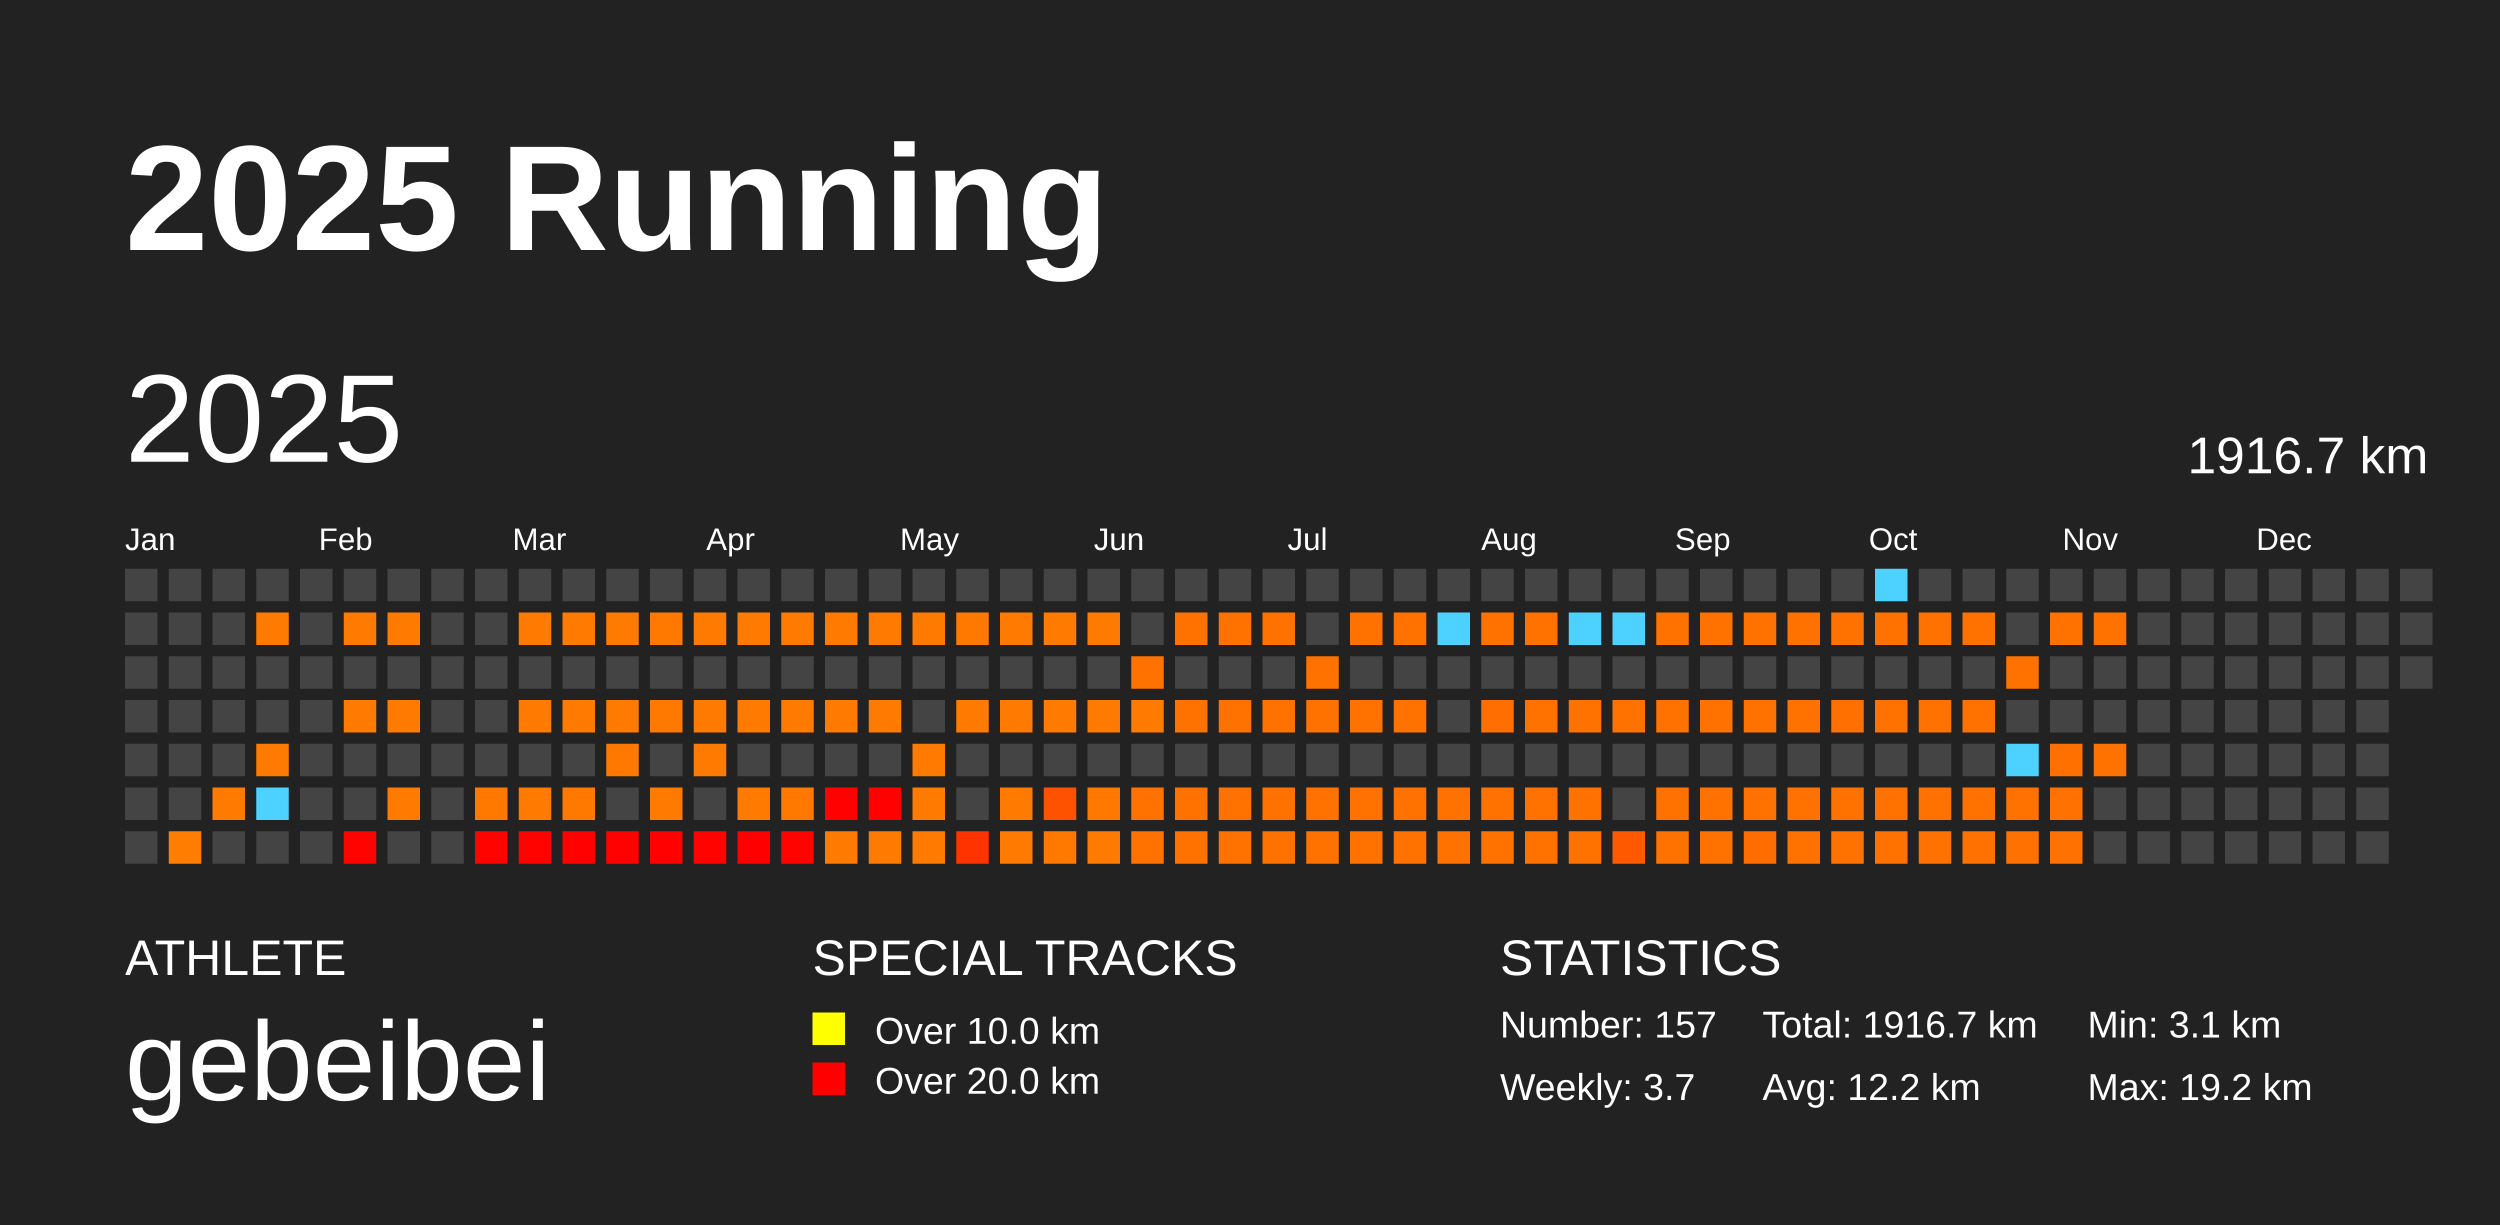
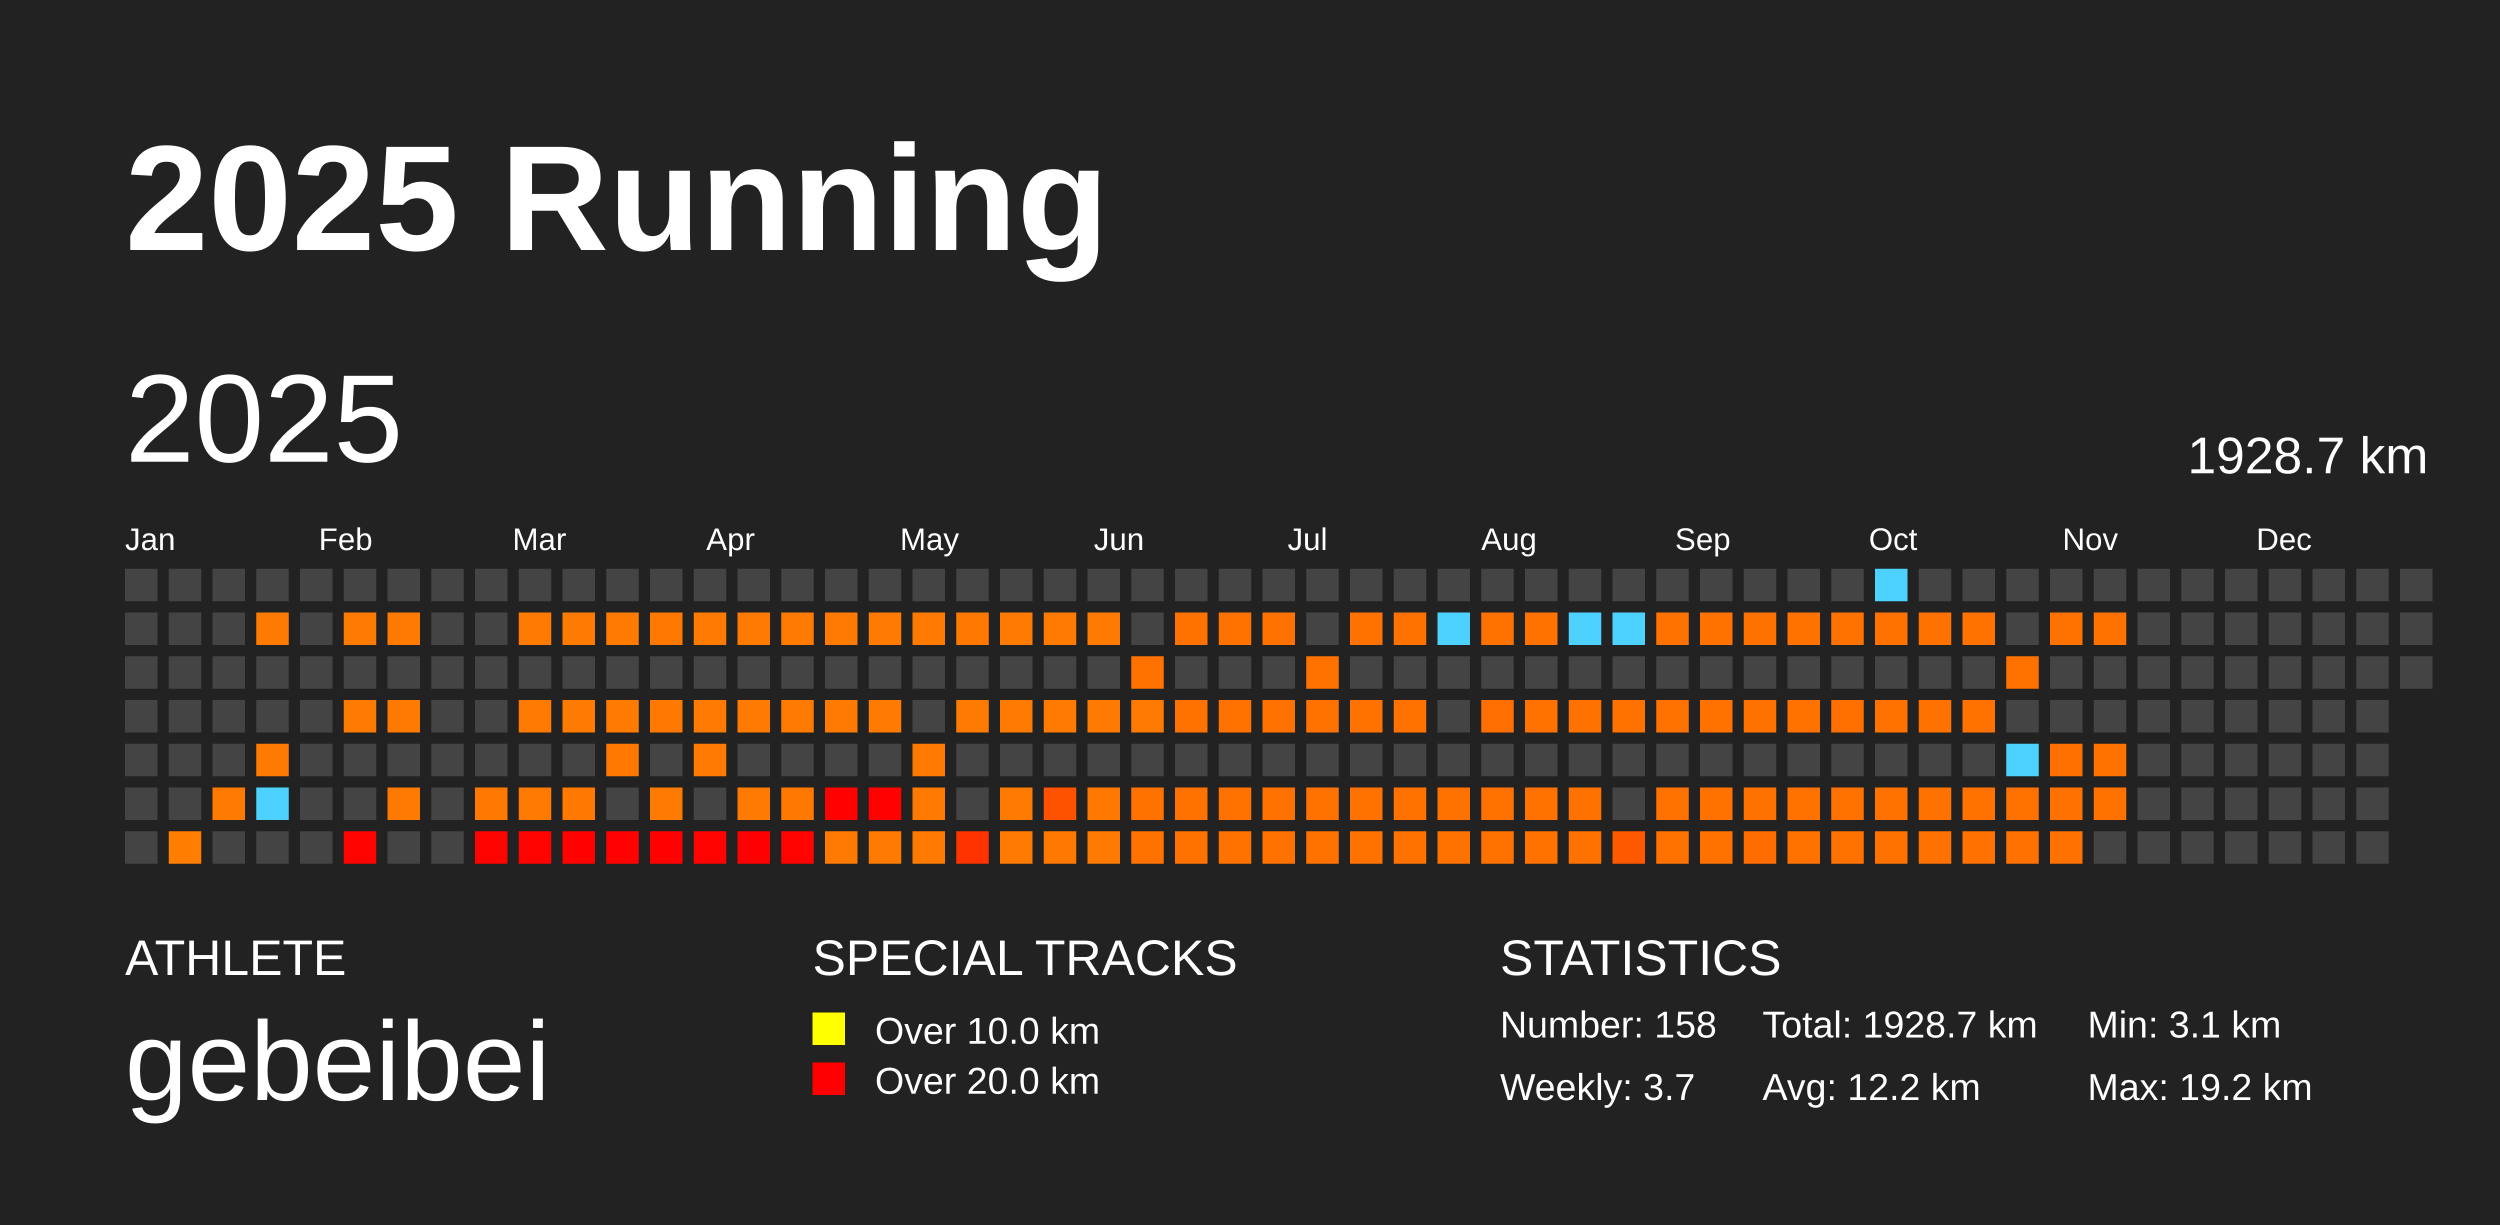
<svg xmlns="http://www.w3.org/2000/svg" baseProfile="full" height="98mm" version="1.1" viewBox="0,0,200,98" width="200mm">
  <defs />
  <rect fill="#222222" height="98" width="200" x="0" y="0" />
  <text fill="#FFFFFF" style="font-size:12px; font-family:Arial; font-weight:bold;" x="10" y="20">2025 Running</text>
  <text fill="#FFFFFF" style="font-size:4px; font-family:Arial" x="10" y="78">ATHLETE</text>
  <text fill="#FFFFFF" style="font-size:9px; font-family:Arial" x="10" y="88">gebeibei</text>
  <text fill="#FFFFFF" style="font-size:4px; font-family:Arial" x="65" y="78">SPECIAL TRACKS</text>
  <rect fill="yellow" height="2.6" width="2.6" x="65" y="81" />
  <text fill="#FFFFFF" style="font-size:3px; font-family:Arial" x="70" y="83.5">Over 10.0 km</text>
  <rect fill="red" height="2.6" width="2.6" x="65" y="85" />
  <text fill="#FFFFFF" style="font-size:3px; font-family:Arial" x="70" y="87.5">Over 20.0 km</text>
  <text fill="#FFFFFF" style="font-size:4px; font-family:Arial" x="120" y="78">STATISTICS</text>
-   <text fill="#FFFFFF" style="font-size:3px; font-family:Arial" x="120" y="83">Number: 157</text>
+   <text fill="#FFFFFF" style="font-size:3px; font-family:Arial" x="120" y="83">Number: 158</text>
  <text fill="#FFFFFF" style="font-size:3px; font-family:Arial" x="120" y="88">Weekly: 3.7</text>
-   <text fill="#FFFFFF" style="font-size:3px; font-family:Arial" x="141" y="83">Total: 1916.7 km</text>
+   <text fill="#FFFFFF" style="font-size:3px; font-family:Arial" x="141" y="83">Total: 1928.7 km</text>
  <text fill="#FFFFFF" style="font-size:3px; font-family:Arial" x="141" y="88">Avg: 12.2 km</text>
  <text fill="#FFFFFF" style="font-size:3px; font-family:Arial" x="167" y="83">Min: 3.1 km</text>
  <text fill="#FFFFFF" style="font-size:3px; font-family:Arial" x="167" y="88">Max: 19.2 km</text>
  <text dominant-baseline="hanging" fill="#FFFFFF" style="font-size:10.0px; font-family:Arial;" x="10" y="30">2025</text>
-   <text dominant-baseline="hanging" fill="#FFFFFF" style="font-size:4.125px; font-family:Arial;" x="175" y="35">1916.7 km</text>
+   <text dominant-baseline="hanging" fill="#FFFFFF" style="font-size:4.125px; font-family:Arial;" x="175" y="35">1928.7 km</text>
  <text fill="#FFFFFF" style="font-size:2.5px; font-family:Arial" x="10.0" y="44">Jan</text>
  <text fill="#FFFFFF" style="font-size:2.5px; font-family:Arial" x="25.5" y="44">Feb</text>
  <text fill="#FFFFFF" style="font-size:2.5px; font-family:Arial" x="41.0" y="44">Mar</text>
  <text fill="#FFFFFF" style="font-size:2.5px; font-family:Arial" x="56.5" y="44">Apr</text>
  <text fill="#FFFFFF" style="font-size:2.5px; font-family:Arial" x="72.0" y="44">May</text>
  <text fill="#FFFFFF" style="font-size:2.5px; font-family:Arial" x="87.5" y="44">Jun</text>
  <text fill="#FFFFFF" style="font-size:2.5px; font-family:Arial" x="103.0" y="44">Jul</text>
  <text fill="#FFFFFF" style="font-size:2.5px; font-family:Arial" x="118.5" y="44">Aug</text>
  <text fill="#FFFFFF" style="font-size:2.5px; font-family:Arial" x="134.0" y="44">Sep</text>
  <text fill="#FFFFFF" style="font-size:2.5px; font-family:Arial" x="149.5" y="44">Oct</text>
  <text fill="#FFFFFF" style="font-size:2.5px; font-family:Arial" x="165.0" y="44">Nov</text>
  <text fill="#FFFFFF" style="font-size:2.5px; font-family:Arial" x="180.5" y="44">Dec</text>
  <rect fill="#444444" height="2.6" width="2.6" x="10.0" y="45.5" />
  <rect fill="#444444" height="2.6" width="2.6" x="10.0" y="49.0" />
  <rect fill="#444444" height="2.6" width="2.6" x="10.0" y="52.5" />
  <rect fill="#444444" height="2.6" width="2.6" x="10.0" y="56.0" />
  <rect fill="#444444" height="2.6" width="2.6" x="10.0" y="59.5" />
  <rect fill="#444444" height="2.6" width="2.6" x="10.0" y="63.0" />
  <rect fill="#444444" height="2.6" width="2.6" x="10.0" y="66.5" />
  <rect fill="#444444" height="2.6" width="2.6" x="13.5" y="45.5" />
  <rect fill="#444444" height="2.6" width="2.6" x="13.5" y="49.0" />
  <rect fill="#444444" height="2.6" width="2.6" x="13.5" y="52.5" />
  <rect fill="#444444" height="2.6" width="2.6" x="13.5" y="56.0" />
  <rect fill="#444444" height="2.6" width="2.6" x="13.5" y="59.5" />
  <rect fill="#444444" height="2.6" width="2.6" x="13.5" y="63.0" />
  <rect fill="#ff7d00" height="2.6" width="2.6" x="13.5" y="66.5" />
  <rect fill="#444444" height="2.6" width="2.6" x="17.0" y="45.5" />
  <rect fill="#444444" height="2.6" width="2.6" x="17.0" y="49.0" />
  <rect fill="#444444" height="2.6" width="2.6" x="17.0" y="52.5" />
  <rect fill="#444444" height="2.6" width="2.6" x="17.0" y="56.0" />
  <rect fill="#444444" height="2.6" width="2.6" x="17.0" y="59.5" />
  <rect fill="#ff7a00" height="2.6" width="2.6" x="17.0" y="63.0" />
  <rect fill="#444444" height="2.6" width="2.6" x="17.0" y="66.5" />
  <rect fill="#444444" height="2.6" width="2.6" x="20.5" y="45.5" />
  <rect fill="#ff7a00" height="2.6" width="2.6" x="20.5" y="49.0" />
  <rect fill="#444444" height="2.6" width="2.6" x="20.5" y="52.5" />
  <rect fill="#444444" height="2.6" width="2.6" x="20.5" y="56.0" />
  <rect fill="#ff7a00" height="2.6" width="2.6" x="20.5" y="59.5" />
  <rect fill="#4dd2ff" height="2.6" width="2.6" x="20.5" y="63.0" />
  <rect fill="#444444" height="2.6" width="2.6" x="20.5" y="66.5" />
  <rect fill="#444444" height="2.6" width="2.6" x="24.0" y="45.5" />
  <rect fill="#444444" height="2.6" width="2.6" x="24.0" y="49.0" />
  <rect fill="#444444" height="2.6" width="2.6" x="24.0" y="52.5" />
  <rect fill="#444444" height="2.6" width="2.6" x="24.0" y="56.0" />
  <rect fill="#444444" height="2.6" width="2.6" x="24.0" y="59.5" />
  <rect fill="#444444" height="2.6" width="2.6" x="24.0" y="63.0" />
  <rect fill="#444444" height="2.6" width="2.6" x="24.0" y="66.5" />
  <rect fill="#444444" height="2.6" width="2.6" x="27.5" y="45.5" />
  <rect fill="#ff7a00" height="2.6" width="2.6" x="27.5" y="49.0" />
  <rect fill="#444444" height="2.6" width="2.6" x="27.5" y="52.5" />
  <rect fill="#ff7a00" height="2.6" width="2.6" x="27.5" y="56.0" />
  <rect fill="#444444" height="2.6" width="2.6" x="27.5" y="59.5" />
  <rect fill="#444444" height="2.6" width="2.6" x="27.5" y="63.0" />
  <rect fill="#ff0300" height="2.6" width="2.6" x="27.5" y="66.5" />
  <rect fill="#444444" height="2.6" width="2.6" x="31.0" y="45.5" />
  <rect fill="#ff7a00" height="2.6" width="2.6" x="31.0" y="49.0" />
  <rect fill="#444444" height="2.6" width="2.6" x="31.0" y="52.5" />
  <rect fill="#ff7a00" height="2.6" width="2.6" x="31.0" y="56.0" />
  <rect fill="#444444" height="2.6" width="2.6" x="31.0" y="59.5" />
  <rect fill="#ff7a00" height="2.6" width="2.6" x="31.0" y="63.0" />
  <rect fill="#444444" height="2.6" width="2.6" x="31.0" y="66.5" />
  <rect fill="#444444" height="2.6" width="2.6" x="34.5" y="45.5" />
  <rect fill="#444444" height="2.6" width="2.6" x="34.5" y="49.0" />
  <rect fill="#444444" height="2.6" width="2.6" x="34.5" y="52.5" />
  <rect fill="#444444" height="2.6" width="2.6" x="34.5" y="56.0" />
  <rect fill="#444444" height="2.6" width="2.6" x="34.5" y="59.5" />
  <rect fill="#444444" height="2.6" width="2.6" x="34.5" y="63.0" />
  <rect fill="#444444" height="2.6" width="2.6" x="34.5" y="66.5" />
  <rect fill="#444444" height="2.6" width="2.6" x="38.0" y="45.5" />
  <rect fill="#444444" height="2.6" width="2.6" x="38.0" y="49.0" />
  <rect fill="#444444" height="2.6" width="2.6" x="38.0" y="52.5" />
  <rect fill="#444444" height="2.6" width="2.6" x="38.0" y="56.0" />
  <rect fill="#444444" height="2.6" width="2.6" x="38.0" y="59.5" />
  <rect fill="#ff7900" height="2.6" width="2.6" x="38.0" y="63.0" />
  <rect fill="#ff0300" height="2.6" width="2.6" x="38.0" y="66.5" />
  <rect fill="#444444" height="2.6" width="2.6" x="41.5" y="45.5" />
  <rect fill="#ff7a00" height="2.6" width="2.6" x="41.5" y="49.0" />
  <rect fill="#444444" height="2.6" width="2.6" x="41.5" y="52.5" />
  <rect fill="#ff7a00" height="2.6" width="2.6" x="41.5" y="56.0" />
  <rect fill="#444444" height="2.6" width="2.6" x="41.5" y="59.5" />
  <rect fill="#ff7a00" height="2.6" width="2.6" x="41.5" y="63.0" />
  <rect fill="#ff0300" height="2.6" width="2.6" x="41.5" y="66.5" />
  <rect fill="#444444" height="2.6" width="2.6" x="45.0" y="45.5" />
  <rect fill="#ff7a00" height="2.6" width="2.6" x="45.0" y="49.0" />
  <rect fill="#444444" height="2.6" width="2.6" x="45.0" y="52.5" />
  <rect fill="#ff7a00" height="2.6" width="2.6" x="45.0" y="56.0" />
  <rect fill="#444444" height="2.6" width="2.6" x="45.0" y="59.5" />
  <rect fill="#ff7900" height="2.6" width="2.6" x="45.0" y="63.0" />
  <rect fill="#ff0200" height="2.6" width="2.6" x="45.0" y="66.5" />
  <rect fill="#444444" height="2.6" width="2.6" x="48.5" y="45.5" />
  <rect fill="#ff7a00" height="2.6" width="2.6" x="48.5" y="49.0" />
  <rect fill="#444444" height="2.6" width="2.6" x="48.5" y="52.5" />
  <rect fill="#ff7a00" height="2.6" width="2.6" x="48.5" y="56.0" />
  <rect fill="#ff7900" height="2.6" width="2.6" x="48.5" y="59.5" />
  <rect fill="#444444" height="2.6" width="2.6" x="48.5" y="63.0" />
  <rect fill="#ff0200" height="2.6" width="2.6" x="48.5" y="66.5" />
  <rect fill="#444444" height="2.6" width="2.6" x="52.0" y="45.5" />
  <rect fill="#ff7900" height="2.6" width="2.6" x="52.0" y="49.0" />
  <rect fill="#444444" height="2.6" width="2.6" x="52.0" y="52.5" />
  <rect fill="#ff7900" height="2.6" width="2.6" x="52.0" y="56.0" />
  <rect fill="#444444" height="2.6" width="2.6" x="52.0" y="59.5" />
  <rect fill="#ff7a00" height="2.6" width="2.6" x="52.0" y="63.0" />
  <rect fill="#ff0200" height="2.6" width="2.6" x="52.0" y="66.5" />
  <rect fill="#444444" height="2.6" width="2.6" x="55.5" y="45.5" />
  <rect fill="#ff7a00" height="2.6" width="2.6" x="55.5" y="49.0" />
  <rect fill="#444444" height="2.6" width="2.6" x="55.5" y="52.5" />
  <rect fill="#ff7a00" height="2.6" width="2.6" x="55.5" y="56.0" />
  <rect fill="#ff7a00" height="2.6" width="2.6" x="55.5" y="59.5" />
  <rect fill="#444444" height="2.6" width="2.6" x="55.5" y="63.0" />
  <rect fill="#ff0300" height="2.6" width="2.6" x="55.5" y="66.5" />
  <rect fill="#444444" height="2.6" width="2.6" x="59.0" y="45.5" />
  <rect fill="#ff7a00" height="2.6" width="2.6" x="59.0" y="49.0" />
  <rect fill="#444444" height="2.6" width="2.6" x="59.0" y="52.5" />
  <rect fill="#ff7a00" height="2.6" width="2.6" x="59.0" y="56.0" />
  <rect fill="#444444" height="2.6" width="2.6" x="59.0" y="59.5" />
  <rect fill="#ff7a00" height="2.6" width="2.6" x="59.0" y="63.0" />
  <rect fill="#ff0000" height="2.6" width="2.6" x="59.0" y="66.5" />
  <rect fill="#444444" height="2.6" width="2.6" x="62.5" y="45.5" />
  <rect fill="#ff7a00" height="2.6" width="2.6" x="62.5" y="49.0" />
  <rect fill="#444444" height="2.6" width="2.6" x="62.5" y="52.5" />
  <rect fill="#ff7a00" height="2.6" width="2.6" x="62.5" y="56.0" />
  <rect fill="#444444" height="2.6" width="2.6" x="62.5" y="59.5" />
  <rect fill="#ff7900" height="2.6" width="2.6" x="62.5" y="63.0" />
  <rect fill="#ff0300" height="2.6" width="2.6" x="62.5" y="66.5" />
  <rect fill="#444444" height="2.6" width="2.6" x="66.0" y="45.5" />
  <rect fill="#ff7a00" height="2.6" width="2.6" x="66.0" y="49.0" />
  <rect fill="#444444" height="2.6" width="2.6" x="66.0" y="52.5" />
  <rect fill="#ff7a00" height="2.6" width="2.6" x="66.0" y="56.0" />
  <rect fill="#444444" height="2.6" width="2.6" x="66.0" y="59.5" />
  <rect fill="#ff0200" height="2.6" width="2.6" x="66.0" y="63.0" />
  <rect fill="#ff7a00" height="2.6" width="2.6" x="66.0" y="66.5" />
  <rect fill="#444444" height="2.6" width="2.6" x="69.5" y="45.5" />
  <rect fill="#ff7a00" height="2.6" width="2.6" x="69.5" y="49.0" />
  <rect fill="#444444" height="2.6" width="2.6" x="69.5" y="52.5" />
  <rect fill="#ff7a00" height="2.6" width="2.6" x="69.5" y="56.0" />
  <rect fill="#444444" height="2.6" width="2.6" x="69.5" y="59.5" />
  <rect fill="#ff0200" height="2.6" width="2.6" x="69.5" y="63.0" />
  <rect fill="#ff7a00" height="2.6" width="2.6" x="69.5" y="66.5" />
  <rect fill="#444444" height="2.6" width="2.6" x="73.0" y="45.5" />
  <rect fill="#ff7a00" height="2.6" width="2.6" x="73.0" y="49.0" />
  <rect fill="#444444" height="2.6" width="2.6" x="73.0" y="52.5" />
  <rect fill="#444444" height="2.6" width="2.6" x="73.0" y="56.0" />
  <rect fill="#ff7a00" height="2.6" width="2.6" x="73.0" y="59.5" />
  <rect fill="#ff7a00" height="2.6" width="2.6" x="73.0" y="63.0" />
  <rect fill="#ff7a00" height="2.6" width="2.6" x="73.0" y="66.5" />
  <rect fill="#444444" height="2.6" width="2.6" x="76.5" y="45.5" />
  <rect fill="#ff7900" height="2.6" width="2.6" x="76.5" y="49.0" />
  <rect fill="#444444" height="2.6" width="2.6" x="76.5" y="52.5" />
  <rect fill="#ff7a00" height="2.6" width="2.6" x="76.5" y="56.0" />
  <rect fill="#444444" height="2.6" width="2.6" x="76.5" y="59.5" />
  <rect fill="#444444" height="2.6" width="2.6" x="76.5" y="63.0" />
  <rect fill="#ff3300" height="2.6" width="2.6" x="76.5" y="66.5" />
  <rect fill="#444444" height="2.6" width="2.6" x="80.0" y="45.5" />
  <rect fill="#ff7a00" height="2.6" width="2.6" x="80.0" y="49.0" />
  <rect fill="#444444" height="2.6" width="2.6" x="80.0" y="52.5" />
  <rect fill="#ff7a00" height="2.6" width="2.6" x="80.0" y="56.0" />
  <rect fill="#444444" height="2.6" width="2.6" x="80.0" y="59.5" />
  <rect fill="#ff7a00" height="2.6" width="2.6" x="80.0" y="63.0" />
  <rect fill="#ff7a00" height="2.6" width="2.6" x="80.0" y="66.5" />
  <rect fill="#444444" height="2.6" width="2.6" x="83.5" y="45.5" />
  <rect fill="#ff7a00" height="2.6" width="2.6" x="83.5" y="49.0" />
  <rect fill="#444444" height="2.6" width="2.6" x="83.5" y="52.5" />
  <rect fill="#ff7a00" height="2.6" width="2.6" x="83.5" y="56.0" />
  <rect fill="#444444" height="2.6" width="2.6" x="83.5" y="59.5" />
  <rect fill="#ff5200" height="2.6" width="2.6" x="83.5" y="63.0" />
  <rect fill="#ff7900" height="2.6" width="2.6" x="83.5" y="66.5" />
  <rect fill="#444444" height="2.6" width="2.6" x="87.0" y="45.5" />
  <rect fill="#ff7a00" height="2.6" width="2.6" x="87.0" y="49.0" />
  <rect fill="#444444" height="2.6" width="2.6" x="87.0" y="52.5" />
  <rect fill="#ff7a00" height="2.6" width="2.6" x="87.0" y="56.0" />
  <rect fill="#444444" height="2.6" width="2.6" x="87.0" y="59.5" />
  <rect fill="#ff7900" height="2.6" width="2.6" x="87.0" y="63.0" />
  <rect fill="#ff7a00" height="2.6" width="2.6" x="87.0" y="66.5" />
  <rect fill="#444444" height="2.6" width="2.6" x="90.5" y="45.5" />
  <rect fill="#444444" height="2.6" width="2.6" x="90.5" y="49.0" />
  <rect fill="#ff7200" height="2.6" width="2.6" x="90.5" y="52.5" />
  <rect fill="#ff7a00" height="2.6" width="2.6" x="90.5" y="56.0" />
  <rect fill="#444444" height="2.6" width="2.6" x="90.5" y="59.5" />
  <rect fill="#ff7200" height="2.6" width="2.6" x="90.5" y="63.0" />
  <rect fill="#ff7200" height="2.6" width="2.6" x="90.5" y="66.5" />
  <rect fill="#444444" height="2.6" width="2.6" x="94.0" y="45.5" />
  <rect fill="#ff7200" height="2.6" width="2.6" x="94.0" y="49.0" />
  <rect fill="#444444" height="2.6" width="2.6" x="94.0" y="52.5" />
  <rect fill="#ff7200" height="2.6" width="2.6" x="94.0" y="56.0" />
  <rect fill="#444444" height="2.6" width="2.6" x="94.0" y="59.5" />
  <rect fill="#ff7200" height="2.6" width="2.6" x="94.0" y="63.0" />
  <rect fill="#ff7200" height="2.6" width="2.6" x="94.0" y="66.5" />
  <rect fill="#444444" height="2.6" width="2.6" x="97.5" y="45.5" />
  <rect fill="#ff7200" height="2.6" width="2.6" x="97.5" y="49.0" />
  <rect fill="#444444" height="2.6" width="2.6" x="97.5" y="52.5" />
  <rect fill="#ff7200" height="2.6" width="2.6" x="97.5" y="56.0" />
  <rect fill="#444444" height="2.6" width="2.6" x="97.5" y="59.5" />
  <rect fill="#ff7200" height="2.6" width="2.6" x="97.5" y="63.0" />
  <rect fill="#ff7200" height="2.6" width="2.6" x="97.5" y="66.5" />
  <rect fill="#444444" height="2.6" width="2.6" x="101.0" y="45.5" />
  <rect fill="#ff7200" height="2.6" width="2.6" x="101.0" y="49.0" />
  <rect fill="#444444" height="2.6" width="2.6" x="101.0" y="52.5" />
  <rect fill="#ff7200" height="2.6" width="2.6" x="101.0" y="56.0" />
  <rect fill="#444444" height="2.6" width="2.6" x="101.0" y="59.5" />
  <rect fill="#ff7200" height="2.6" width="2.6" x="101.0" y="63.0" />
  <rect fill="#ff7200" height="2.6" width="2.6" x="101.0" y="66.5" />
  <rect fill="#444444" height="2.6" width="2.6" x="104.5" y="45.5" />
  <rect fill="#444444" height="2.6" width="2.6" x="104.5" y="49.0" />
  <rect fill="#ff7200" height="2.6" width="2.6" x="104.5" y="52.5" />
  <rect fill="#ff7200" height="2.6" width="2.6" x="104.5" y="56.0" />
  <rect fill="#444444" height="2.6" width="2.6" x="104.5" y="59.5" />
  <rect fill="#ff7200" height="2.6" width="2.6" x="104.5" y="63.0" />
  <rect fill="#ff7200" height="2.6" width="2.6" x="104.5" y="66.5" />
  <rect fill="#444444" height="2.6" width="2.6" x="108.0" y="45.5" />
  <rect fill="#ff7200" height="2.6" width="2.6" x="108.0" y="49.0" />
  <rect fill="#444444" height="2.6" width="2.6" x="108.0" y="52.5" />
  <rect fill="#ff7200" height="2.6" width="2.6" x="108.0" y="56.0" />
  <rect fill="#444444" height="2.6" width="2.6" x="108.0" y="59.5" />
  <rect fill="#ff7200" height="2.6" width="2.6" x="108.0" y="63.0" />
  <rect fill="#ff7200" height="2.6" width="2.6" x="108.0" y="66.5" />
  <rect fill="#444444" height="2.6" width="2.6" x="111.5" y="45.5" />
  <rect fill="#ff7200" height="2.6" width="2.6" x="111.5" y="49.0" />
  <rect fill="#444444" height="2.6" width="2.6" x="111.5" y="52.5" />
  <rect fill="#ff7200" height="2.6" width="2.6" x="111.5" y="56.0" />
  <rect fill="#444444" height="2.6" width="2.6" x="111.5" y="59.5" />
  <rect fill="#ff7200" height="2.6" width="2.6" x="111.5" y="63.0" />
  <rect fill="#ff7200" height="2.6" width="2.6" x="111.5" y="66.5" />
  <rect fill="#444444" height="2.6" width="2.6" x="115.0" y="45.5" />
  <rect fill="#4dd2ff" height="2.6" width="2.6" x="115.0" y="49.0" />
  <rect fill="#444444" height="2.6" width="2.6" x="115.0" y="52.5" />
  <rect fill="#444444" height="2.6" width="2.6" x="115.0" y="56.0" />
  <rect fill="#444444" height="2.6" width="2.6" x="115.0" y="59.5" />
  <rect fill="#ff7200" height="2.6" width="2.6" x="115.0" y="63.0" />
  <rect fill="#ff7200" height="2.6" width="2.6" x="115.0" y="66.5" />
  <rect fill="#444444" height="2.6" width="2.6" x="118.5" y="45.5" />
  <rect fill="#ff7200" height="2.6" width="2.6" x="118.5" y="49.0" />
  <rect fill="#444444" height="2.6" width="2.6" x="118.5" y="52.5" />
  <rect fill="#ff6e00" height="2.6" width="2.6" x="118.5" y="56.0" />
  <rect fill="#444444" height="2.6" width="2.6" x="118.5" y="59.5" />
  <rect fill="#ff7200" height="2.6" width="2.6" x="118.5" y="63.0" />
  <rect fill="#ff7200" height="2.6" width="2.6" x="118.5" y="66.5" />
  <rect fill="#444444" height="2.6" width="2.6" x="122.0" y="45.5" />
  <rect fill="#ff7200" height="2.6" width="2.6" x="122.0" y="49.0" />
  <rect fill="#444444" height="2.6" width="2.6" x="122.0" y="52.5" />
  <rect fill="#ff7200" height="2.6" width="2.6" x="122.0" y="56.0" />
  <rect fill="#444444" height="2.6" width="2.6" x="122.0" y="59.5" />
  <rect fill="#ff7200" height="2.6" width="2.6" x="122.0" y="63.0" />
  <rect fill="#ff7200" height="2.6" width="2.6" x="122.0" y="66.5" />
  <rect fill="#444444" height="2.6" width="2.6" x="125.5" y="45.5" />
  <rect fill="#4dd2ff" height="2.6" width="2.6" x="125.5" y="49.0" />
  <rect fill="#444444" height="2.6" width="2.6" x="125.5" y="52.5" />
  <rect fill="#ff7200" height="2.6" width="2.6" x="125.5" y="56.0" />
  <rect fill="#444444" height="2.6" width="2.6" x="125.5" y="59.5" />
  <rect fill="#ff7200" height="2.6" width="2.6" x="125.5" y="63.0" />
  <rect fill="#ff7200" height="2.6" width="2.6" x="125.5" y="66.5" />
  <rect fill="#444444" height="2.6" width="2.6" x="129.0" y="45.5" />
  <rect fill="#4dd2ff" height="2.6" width="2.6" x="129.0" y="49.0" />
  <rect fill="#444444" height="2.6" width="2.6" x="129.0" y="52.5" />
  <rect fill="#ff7200" height="2.6" width="2.6" x="129.0" y="56.0" />
  <rect fill="#444444" height="2.6" width="2.6" x="129.0" y="59.5" />
  <rect fill="#444444" height="2.6" width="2.6" x="129.0" y="63.0" />
  <rect fill="#ff5900" height="2.6" width="2.6" x="129.0" y="66.5" />
  <rect fill="#444444" height="2.6" width="2.6" x="132.5" y="45.5" />
  <rect fill="#ff7200" height="2.6" width="2.6" x="132.5" y="49.0" />
  <rect fill="#444444" height="2.6" width="2.6" x="132.5" y="52.5" />
  <rect fill="#ff7200" height="2.6" width="2.6" x="132.5" y="56.0" />
  <rect fill="#444444" height="2.6" width="2.6" x="132.5" y="59.5" />
  <rect fill="#ff7200" height="2.6" width="2.6" x="132.5" y="63.0" />
  <rect fill="#ff7200" height="2.6" width="2.6" x="132.5" y="66.5" />
  <rect fill="#444444" height="2.6" width="2.6" x="136.0" y="45.5" />
  <rect fill="#ff7200" height="2.6" width="2.6" x="136.0" y="49.0" />
  <rect fill="#444444" height="2.6" width="2.6" x="136.0" y="52.5" />
  <rect fill="#ff7200" height="2.6" width="2.6" x="136.0" y="56.0" />
  <rect fill="#444444" height="2.6" width="2.6" x="136.0" y="59.5" />
  <rect fill="#ff7200" height="2.6" width="2.6" x="136.0" y="63.0" />
  <rect fill="#ff7200" height="2.6" width="2.6" x="136.0" y="66.5" />
  <rect fill="#444444" height="2.6" width="2.6" x="139.5" y="45.5" />
  <rect fill="#ff7200" height="2.6" width="2.6" x="139.5" y="49.0" />
  <rect fill="#444444" height="2.6" width="2.6" x="139.5" y="52.5" />
  <rect fill="#ff7200" height="2.6" width="2.6" x="139.5" y="56.0" />
  <rect fill="#444444" height="2.6" width="2.6" x="139.5" y="59.5" />
  <rect fill="#ff7200" height="2.6" width="2.6" x="139.5" y="63.0" />
  <rect fill="#ff6d00" height="2.6" width="2.6" x="139.5" y="66.5" />
  <rect fill="#444444" height="2.6" width="2.6" x="143.0" y="45.5" />
  <rect fill="#ff7200" height="2.6" width="2.6" x="143.0" y="49.0" />
  <rect fill="#444444" height="2.6" width="2.6" x="143.0" y="52.5" />
  <rect fill="#ff7200" height="2.6" width="2.6" x="143.0" y="56.0" />
  <rect fill="#444444" height="2.6" width="2.6" x="143.0" y="59.5" />
  <rect fill="#ff7200" height="2.6" width="2.6" x="143.0" y="63.0" />
  <rect fill="#ff7200" height="2.6" width="2.6" x="143.0" y="66.5" />
  <rect fill="#444444" height="2.6" width="2.6" x="146.5" y="45.5" />
  <rect fill="#ff7200" height="2.6" width="2.6" x="146.5" y="49.0" />
  <rect fill="#444444" height="2.6" width="2.6" x="146.5" y="52.5" />
  <rect fill="#ff7000" height="2.6" width="2.6" x="146.5" y="56.0" />
  <rect fill="#444444" height="2.6" width="2.6" x="146.5" y="59.5" />
  <rect fill="#ff7200" height="2.6" width="2.6" x="146.5" y="63.0" />
  <rect fill="#ff7200" height="2.6" width="2.6" x="146.5" y="66.5" />
  <rect fill="#4dd2ff" height="2.6" width="2.6" x="150.0" y="45.5" />
  <rect fill="#ff7200" height="2.6" width="2.6" x="150.0" y="49.0" />
  <rect fill="#444444" height="2.6" width="2.6" x="150.0" y="52.5" />
  <rect fill="#ff7200" height="2.6" width="2.6" x="150.0" y="56.0" />
  <rect fill="#444444" height="2.6" width="2.6" x="150.0" y="59.5" />
  <rect fill="#ff7200" height="2.6" width="2.6" x="150.0" y="63.0" />
  <rect fill="#ff7200" height="2.6" width="2.6" x="150.0" y="66.5" />
  <rect fill="#444444" height="2.6" width="2.6" x="153.5" y="45.5" />
  <rect fill="#ff7200" height="2.6" width="2.6" x="153.5" y="49.0" />
  <rect fill="#444444" height="2.6" width="2.6" x="153.5" y="52.5" />
  <rect fill="#ff7200" height="2.6" width="2.6" x="153.5" y="56.0" />
  <rect fill="#444444" height="2.6" width="2.6" x="153.5" y="59.5" />
  <rect fill="#ff7200" height="2.6" width="2.6" x="153.5" y="63.0" />
  <rect fill="#ff7100" height="2.6" width="2.6" x="153.5" y="66.5" />
  <rect fill="#444444" height="2.6" width="2.6" x="157.0" y="45.5" />
  <rect fill="#ff7200" height="2.6" width="2.6" x="157.0" y="49.0" />
  <rect fill="#444444" height="2.6" width="2.6" x="157.0" y="52.5" />
  <rect fill="#ff7200" height="2.6" width="2.6" x="157.0" y="56.0" />
  <rect fill="#444444" height="2.6" width="2.6" x="157.0" y="59.5" />
  <rect fill="#ff7200" height="2.6" width="2.6" x="157.0" y="63.0" />
  <rect fill="#ff7100" height="2.6" width="2.6" x="157.0" y="66.5" />
  <rect fill="#444444" height="2.6" width="2.6" x="160.5" y="45.5" />
  <rect fill="#444444" height="2.6" width="2.6" x="160.5" y="49.0" />
  <rect fill="#ff7200" height="2.6" width="2.6" x="160.5" y="52.5" />
  <rect fill="#444444" height="2.6" width="2.6" x="160.5" y="56.0" />
  <rect fill="#4dd2ff" height="2.6" width="2.6" x="160.5" y="59.5" />
  <rect fill="#ff7200" height="2.6" width="2.6" x="160.5" y="63.0" />
  <rect fill="#ff7100" height="2.6" width="2.6" x="160.5" y="66.5" />
  <rect fill="#444444" height="2.6" width="2.6" x="164.0" y="45.5" />
  <rect fill="#ff7200" height="2.6" width="2.6" x="164.0" y="49.0" />
  <rect fill="#444444" height="2.6" width="2.6" x="164.0" y="52.5" />
  <rect fill="#444444" height="2.6" width="2.6" x="164.0" y="56.0" />
  <rect fill="#ff7000" height="2.6" width="2.6" x="164.0" y="59.5" />
  <rect fill="#ff7100" height="2.6" width="2.6" x="164.0" y="63.0" />
  <rect fill="#ff7100" height="2.6" width="2.6" x="164.0" y="66.5" />
  <rect fill="#444444" height="2.6" width="2.6" x="167.5" y="45.5" />
  <rect fill="#ff7200" height="2.6" width="2.6" x="167.5" y="49.0" />
  <rect fill="#444444" height="2.6" width="2.6" x="167.5" y="52.5" />
  <rect fill="#444444" height="2.6" width="2.6" x="167.5" y="56.0" />
  <rect fill="#ff7200" height="2.6" width="2.6" x="167.5" y="59.5" />
-   <rect fill="#444444" height="2.6" width="2.6" x="167.5" y="63.0" />
+   <rect fill="#ff7200" height="2.6" width="2.6" x="167.5" y="63.0" />
  <rect fill="#444444" height="2.6" width="2.6" x="167.5" y="66.5" />
  <rect fill="#444444" height="2.6" width="2.6" x="171.0" y="45.5" />
  <rect fill="#444444" height="2.6" width="2.6" x="171.0" y="49.0" />
  <rect fill="#444444" height="2.6" width="2.6" x="171.0" y="52.5" />
  <rect fill="#444444" height="2.6" width="2.6" x="171.0" y="56.0" />
  <rect fill="#444444" height="2.6" width="2.6" x="171.0" y="59.5" />
  <rect fill="#444444" height="2.6" width="2.6" x="171.0" y="63.0" />
  <rect fill="#444444" height="2.6" width="2.6" x="171.0" y="66.5" />
  <rect fill="#444444" height="2.6" width="2.6" x="174.5" y="45.5" />
  <rect fill="#444444" height="2.6" width="2.6" x="174.5" y="49.0" />
  <rect fill="#444444" height="2.6" width="2.6" x="174.5" y="52.5" />
  <rect fill="#444444" height="2.6" width="2.6" x="174.5" y="56.0" />
  <rect fill="#444444" height="2.6" width="2.6" x="174.5" y="59.5" />
  <rect fill="#444444" height="2.6" width="2.6" x="174.5" y="63.0" />
  <rect fill="#444444" height="2.6" width="2.6" x="174.5" y="66.5" />
  <rect fill="#444444" height="2.6" width="2.6" x="178.0" y="45.5" />
  <rect fill="#444444" height="2.6" width="2.6" x="178.0" y="49.0" />
  <rect fill="#444444" height="2.6" width="2.6" x="178.0" y="52.5" />
  <rect fill="#444444" height="2.6" width="2.6" x="178.0" y="56.0" />
  <rect fill="#444444" height="2.6" width="2.6" x="178.0" y="59.5" />
  <rect fill="#444444" height="2.6" width="2.6" x="178.0" y="63.0" />
  <rect fill="#444444" height="2.6" width="2.6" x="178.0" y="66.5" />
  <rect fill="#444444" height="2.6" width="2.6" x="181.5" y="45.5" />
  <rect fill="#444444" height="2.6" width="2.6" x="181.5" y="49.0" />
  <rect fill="#444444" height="2.6" width="2.6" x="181.5" y="52.5" />
  <rect fill="#444444" height="2.6" width="2.6" x="181.5" y="56.0" />
  <rect fill="#444444" height="2.6" width="2.6" x="181.5" y="59.5" />
  <rect fill="#444444" height="2.6" width="2.6" x="181.5" y="63.0" />
  <rect fill="#444444" height="2.6" width="2.6" x="181.5" y="66.5" />
  <rect fill="#444444" height="2.6" width="2.6" x="185.0" y="45.5" />
  <rect fill="#444444" height="2.6" width="2.6" x="185.0" y="49.0" />
  <rect fill="#444444" height="2.6" width="2.6" x="185.0" y="52.5" />
  <rect fill="#444444" height="2.6" width="2.6" x="185.0" y="56.0" />
  <rect fill="#444444" height="2.6" width="2.6" x="185.0" y="59.5" />
  <rect fill="#444444" height="2.6" width="2.6" x="185.0" y="63.0" />
  <rect fill="#444444" height="2.6" width="2.6" x="185.0" y="66.5" />
  <rect fill="#444444" height="2.6" width="2.6" x="188.5" y="45.5" />
  <rect fill="#444444" height="2.6" width="2.6" x="188.5" y="49.0" />
  <rect fill="#444444" height="2.6" width="2.6" x="188.5" y="52.5" />
  <rect fill="#444444" height="2.6" width="2.6" x="188.5" y="56.0" />
  <rect fill="#444444" height="2.6" width="2.6" x="188.5" y="59.5" />
  <rect fill="#444444" height="2.6" width="2.6" x="188.5" y="63.0" />
  <rect fill="#444444" height="2.6" width="2.6" x="188.5" y="66.5" />
  <rect fill="#444444" height="2.6" width="2.6" x="192.0" y="45.5" />
  <rect fill="#444444" height="2.6" width="2.6" x="192.0" y="49.0" />
  <rect fill="#444444" height="2.6" width="2.6" x="192.0" y="52.5" />
</svg>
